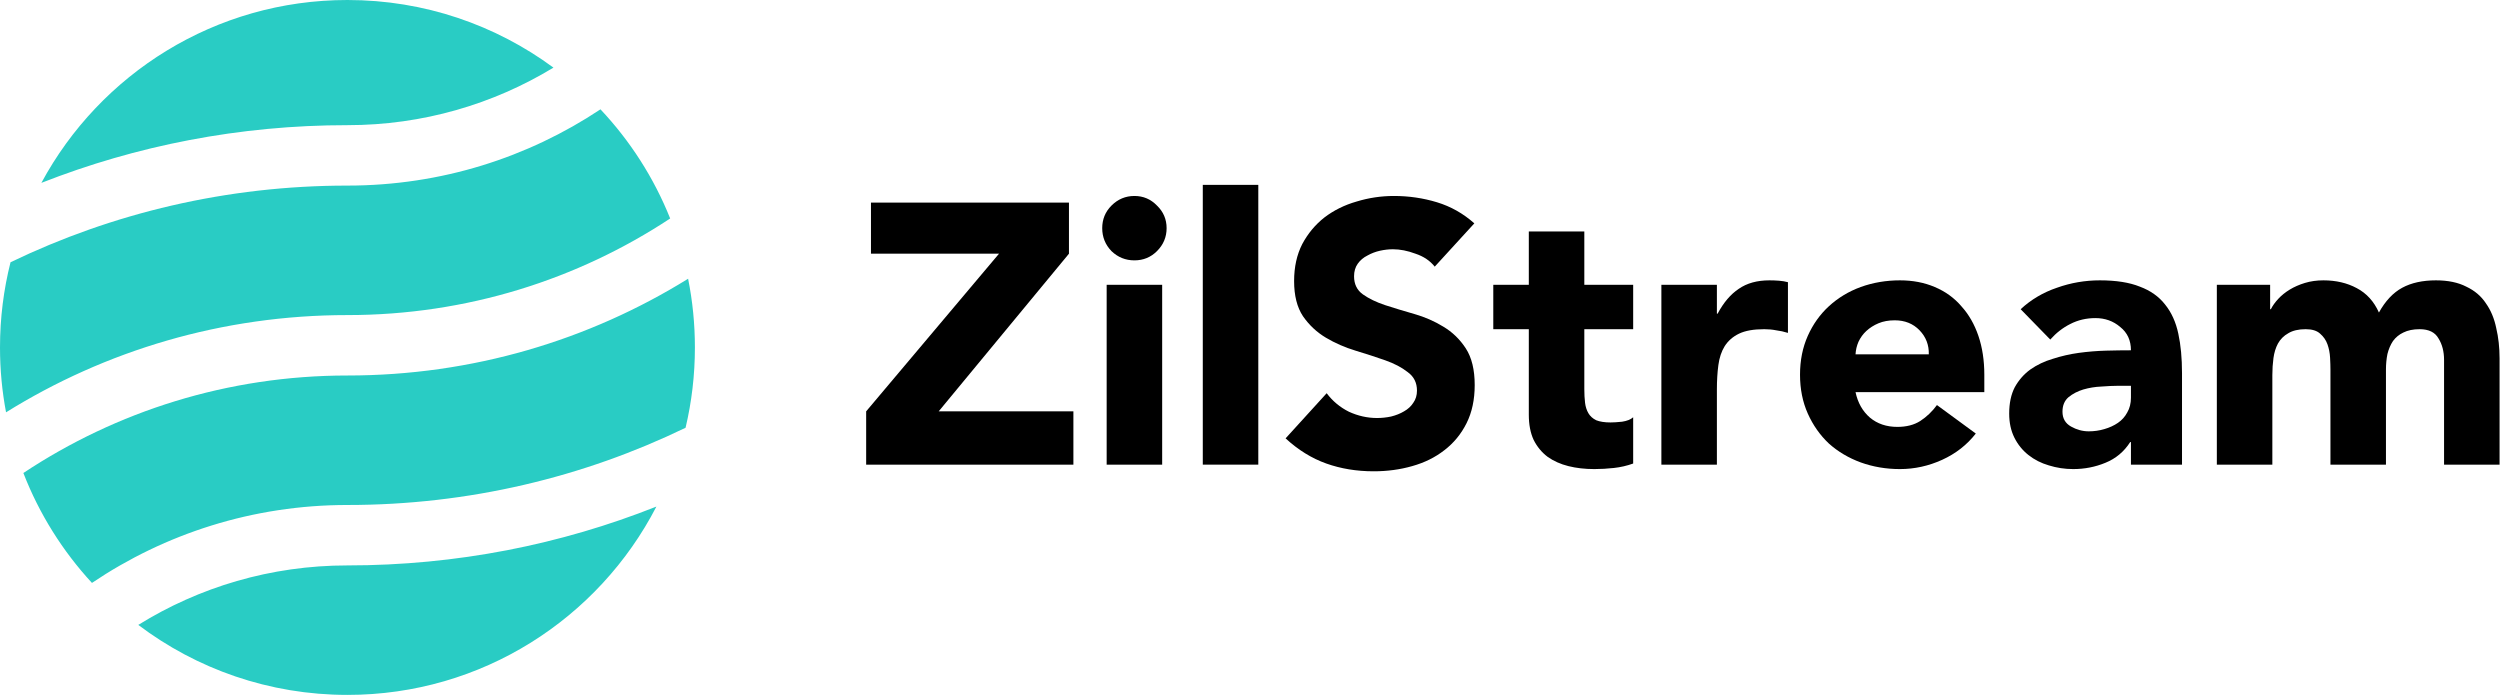
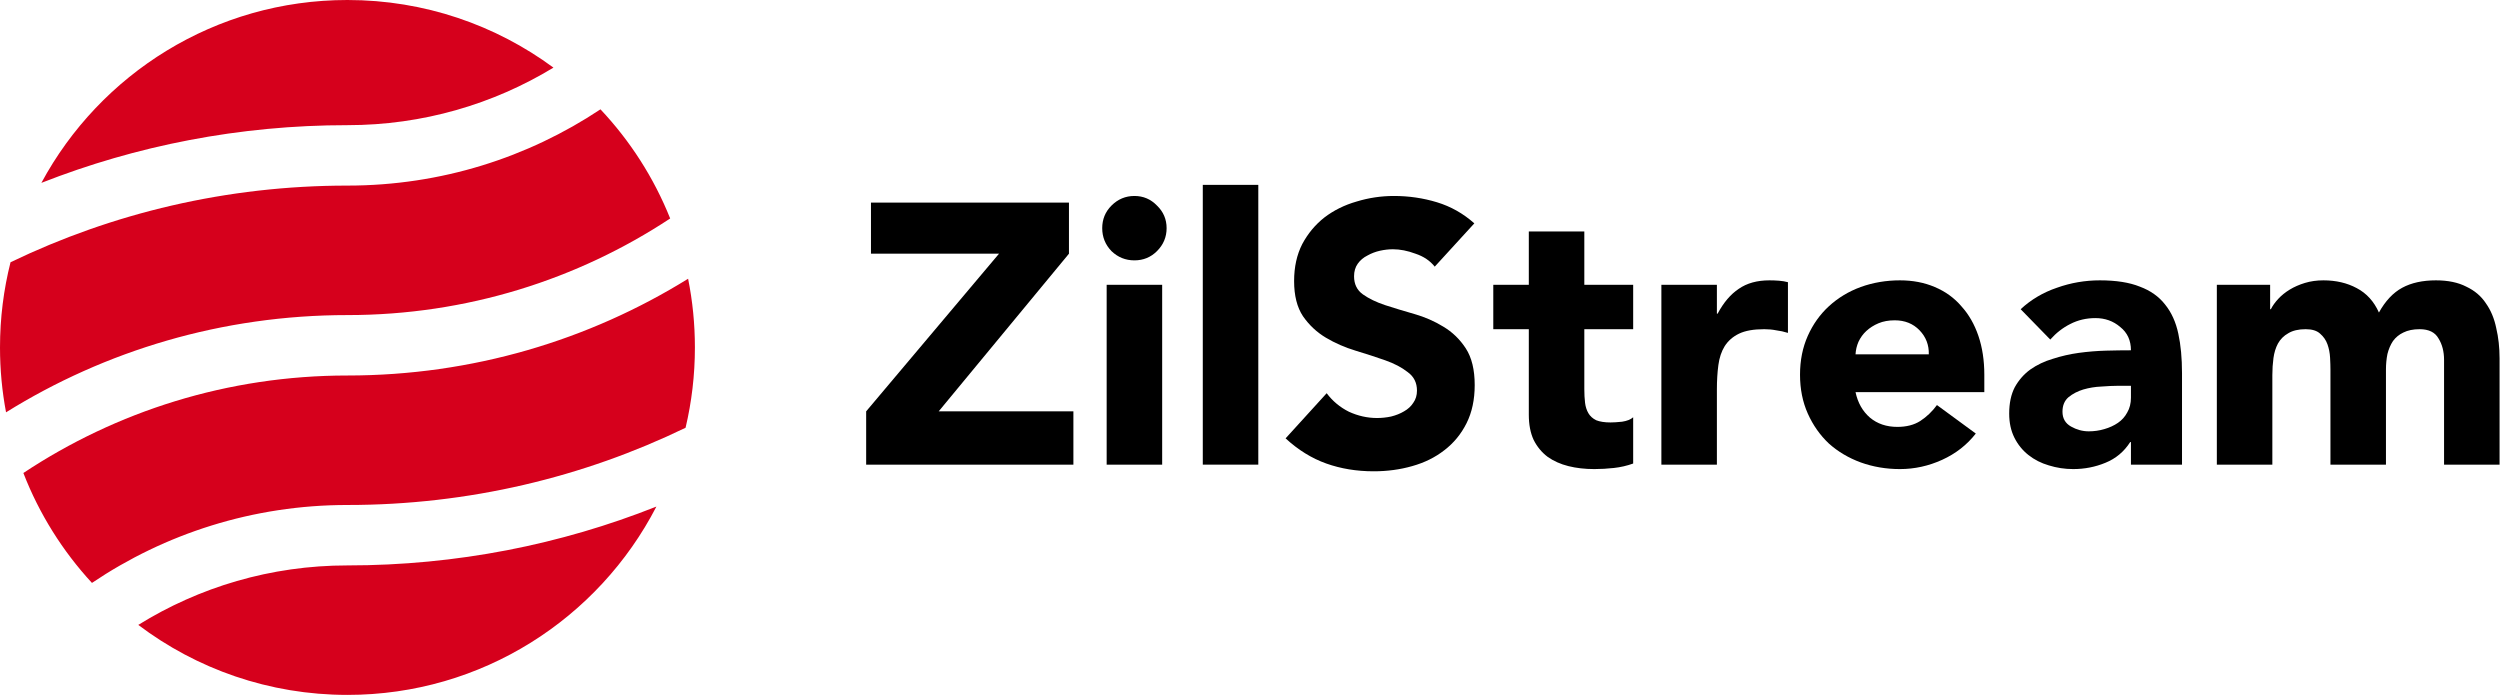
<svg xmlns="http://www.w3.org/2000/svg" width="1216" height="338" viewBox="0 0 1216 338" fill="none">
-   <path fill-rule="evenodd" clip-rule="evenodd" d="M169 60.882C116.457 60.882 66.238 70.832 20.124 88.95C48.659 35.992 104.626 0 169 0C206.507 0 241.161 12.219 269.197 32.892C239.985 50.653 205.687 60.882 169 60.882ZM5.117 127.563C54.692 103.666 110.282 90.273 169 90.273C214.505 90.273 256.819 76.615 292.068 53.175C306.465 68.466 318.044 86.441 325.974 106.269C280.935 135.969 226.986 153.255 169 153.255C108.052 153.255 51.149 170.569 2.939 200.548C1.01 190.327 0 179.781 0 169C0 154.703 1.775 140.821 5.117 127.563ZM169 182.646C110.732 182.646 56.541 200.1 11.37 230.066C19.095 249.994 30.491 268.093 44.728 283.532C80.215 259.599 122.976 245.627 169 245.627C227.948 245.627 283.743 232.13 333.464 208.057C336.43 195.52 338 182.443 338 169C338 157.559 336.863 146.383 334.696 135.58C286.565 165.419 229.794 182.646 169 182.646ZM169 275.019C131.665 275.019 96.805 285.612 67.26 303.956C95.563 325.327 130.802 338 169 338C234.442 338 291.197 300.803 319.275 246.398C272.778 264.866 222.075 275.019 169 275.019Z" fill="#29CCC4" />
+   <path fill-rule="evenodd" clip-rule="evenodd" d="M169 60.882C116.457 60.882 66.238 70.832 20.124 88.95C48.659 35.992 104.626 0 169 0C206.507 0 241.161 12.219 269.197 32.892C239.985 50.653 205.687 60.882 169 60.882ZM5.117 127.563C54.692 103.666 110.282 90.273 169 90.273C214.505 90.273 256.819 76.615 292.068 53.175C306.465 68.466 318.044 86.441 325.974 106.269C280.935 135.969 226.986 153.255 169 153.255C108.052 153.255 51.149 170.569 2.939 200.548C1.01 190.327 0 179.781 0 169C0 154.703 1.775 140.821 5.117 127.563ZM169 182.646C110.732 182.646 56.541 200.1 11.37 230.066C19.095 249.994 30.491 268.093 44.728 283.532C80.215 259.599 122.976 245.627 169 245.627C227.948 245.627 283.743 232.13 333.464 208.057C336.43 195.52 338 182.443 338 169C338 157.559 336.863 146.383 334.696 135.58C286.565 165.419 229.794 182.646 169 182.646ZM169 275.019C131.665 275.019 96.805 285.612 67.26 303.956C95.563 325.327 130.802 338 169 338C234.442 338 291.197 300.803 319.275 246.398C272.778 264.866 222.075 275.019 169 275.019Z" fill="#D6001C" />
  <path d="M421.3 200.08L485.92 123.4H423.64V98.56H519.94V123.4L456.58 200.08H522.1V226H421.3V200.08Z" fill="black" />
  <path d="M538.279 138.52H565.279V226H538.279V138.52ZM536.119 110.98C536.119 106.66 537.619 103 540.619 100C543.739 96.88 547.459 95.32 551.779 95.32C556.099 95.32 559.759 96.88 562.759 100C565.879 103 567.439 106.66 567.439 110.98C567.439 115.3 565.879 119.02 562.759 122.14C559.759 125.14 556.099 126.64 551.779 126.64C547.459 126.64 543.739 125.14 540.619 122.14C537.619 119.02 536.119 115.3 536.119 110.98Z" fill="black" />
  <path d="M585.037 89.92H612.037V226H585.037V89.92Z" fill="black" />
  <path d="M697.855 129.7C695.575 126.82 692.455 124.72 688.495 123.4C684.655 121.96 680.995 121.24 677.515 121.24C675.475 121.24 673.375 121.48 671.215 121.96C669.055 122.44 667.015 123.22 665.095 124.3C663.175 125.26 661.615 126.58 660.415 128.26C659.215 129.94 658.615 131.98 658.615 134.38C658.615 138.22 660.055 141.16 662.935 143.2C665.815 145.24 669.415 146.98 673.735 148.42C678.175 149.86 682.915 151.3 687.955 152.74C692.995 154.18 697.675 156.22 701.995 158.86C706.435 161.5 710.095 165.04 712.975 169.48C715.855 173.92 717.295 179.86 717.295 187.3C717.295 194.38 715.975 200.56 713.335 205.84C710.695 211.12 707.095 215.5 702.535 218.98C698.095 222.46 692.875 225.04 686.875 226.72C680.995 228.4 674.755 229.24 668.155 229.24C659.875 229.24 652.195 227.98 645.115 225.46C638.035 222.94 631.435 218.86 625.315 213.22L645.295 191.26C648.175 195.1 651.775 198.1 656.095 200.26C660.535 202.3 665.095 203.32 669.775 203.32C672.055 203.32 674.335 203.08 676.615 202.6C679.015 202 681.115 201.16 682.915 200.08C684.835 199 686.335 197.62 687.415 195.94C688.615 194.26 689.215 192.28 689.215 190C689.215 186.16 687.715 183.16 684.715 181C681.835 178.72 678.175 176.8 673.735 175.24C669.295 173.68 664.495 172.12 659.335 170.56C654.175 169 649.375 166.9 644.935 164.26C640.495 161.62 636.775 158.14 633.775 153.82C630.895 149.5 629.455 143.8 629.455 136.72C629.455 129.88 630.775 123.88 633.415 118.72C636.175 113.56 639.775 109.24 644.215 105.76C648.775 102.28 653.995 99.7 659.875 98.02C665.755 96.22 671.815 95.32 678.055 95.32C685.255 95.32 692.215 96.34 698.935 98.38C705.655 100.42 711.715 103.84 717.115 108.64L697.855 129.7Z" fill="black" />
  <path d="M794.374 160.12H770.614V189.28C770.614 191.68 770.734 193.9 770.974 195.94C771.214 197.86 771.754 199.54 772.594 200.98C773.434 202.42 774.694 203.56 776.374 204.4C778.174 205.12 780.514 205.48 783.394 205.48C784.834 205.48 786.694 205.36 788.974 205.12C791.374 204.76 793.174 204.04 794.374 202.96V225.46C791.374 226.54 788.254 227.26 785.014 227.62C781.774 227.98 778.594 228.16 775.474 228.16C770.914 228.16 766.714 227.68 762.874 226.72C759.034 225.76 755.674 224.26 752.794 222.22C749.914 220.06 747.634 217.3 745.954 213.94C744.394 210.58 743.614 206.5 743.614 201.7V160.12H726.334V138.52H743.614V112.6H770.614V138.52H794.374V160.12Z" fill="black" />
  <path d="M808.095 138.52H835.095V152.56H835.455C838.335 147.16 841.755 143.14 845.715 140.5C849.675 137.74 854.655 136.36 860.655 136.36C862.215 136.36 863.775 136.42 865.335 136.54C866.895 136.66 868.335 136.9 869.655 137.26V161.92C867.735 161.32 865.815 160.9 863.895 160.66C862.095 160.3 860.175 160.12 858.135 160.12C852.975 160.12 848.895 160.84 845.895 162.28C842.895 163.72 840.555 165.76 838.875 168.4C837.315 170.92 836.295 173.98 835.815 177.58C835.335 181.18 835.095 185.14 835.095 189.46V226H808.095V138.52Z" fill="black" />
  <path d="M961.031 210.88C956.711 216.4 951.251 220.66 944.651 223.66C938.051 226.66 931.211 228.16 924.131 228.16C917.411 228.16 911.051 227.08 905.051 224.92C899.171 222.76 894.011 219.7 889.571 215.74C885.251 211.66 881.831 206.8 879.311 201.16C876.791 195.52 875.531 189.22 875.531 182.26C875.531 175.3 876.791 169 879.311 163.36C881.831 157.72 885.251 152.92 889.571 148.96C894.011 144.88 899.171 141.76 905.051 139.6C911.051 137.44 917.411 136.36 924.131 136.36C930.371 136.36 936.011 137.44 941.051 139.6C946.211 141.76 950.531 144.88 954.011 148.96C957.611 152.92 960.371 157.72 962.291 163.36C964.211 169 965.171 175.3 965.171 182.26V190.72H902.531C903.611 195.88 905.951 200.02 909.551 203.14C913.151 206.14 917.591 207.64 922.871 207.64C927.311 207.64 931.031 206.68 934.031 204.76C937.151 202.72 939.851 200.14 942.131 197.02L961.031 210.88ZM938.171 172.36C938.291 167.8 936.791 163.9 933.671 160.66C930.551 157.42 926.531 155.8 921.611 155.8C918.611 155.8 915.971 156.28 913.691 157.24C911.411 158.2 909.431 159.46 907.751 161.02C906.191 162.46 904.931 164.2 903.971 166.24C903.131 168.16 902.651 170.2 902.531 172.36H938.171Z" fill="black" />
  <path d="M1036.49 215.02H1036.13C1033.13 219.7 1029.11 223.06 1024.07 225.1C1019.15 227.14 1013.93 228.16 1008.41 228.16C1004.33 228.16 1000.37 227.56 996.531 226.36C992.811 225.28 989.511 223.6 986.631 221.32C983.751 219.04 981.471 216.22 979.791 212.86C978.111 209.5 977.271 205.6 977.271 201.16C977.271 196.12 978.171 191.86 979.971 188.38C981.891 184.9 984.411 182.02 987.531 179.74C990.771 177.46 994.431 175.72 998.511 174.52C1002.59 173.2 1006.79 172.24 1011.11 171.64C1015.55 171.04 1019.93 170.68 1024.25 170.56C1028.69 170.44 1032.77 170.38 1036.49 170.38C1036.49 165.58 1034.75 161.8 1031.27 159.04C1027.91 156.16 1023.89 154.72 1019.21 154.72C1014.77 154.72 1010.69 155.68 1006.97 157.6C1003.37 159.4 1000.13 161.92 997.251 165.16L982.851 150.4C987.891 145.72 993.771 142.24 1000.49 139.96C1007.21 137.56 1014.17 136.36 1021.37 136.36C1029.29 136.36 1035.77 137.38 1040.81 139.42C1045.97 141.34 1050.05 144.22 1053.05 148.06C1056.17 151.9 1058.33 156.64 1059.53 162.28C1060.73 167.8 1061.33 174.22 1061.33 181.54V226H1036.49V215.02ZM1029.83 187.66C1027.79 187.66 1025.21 187.78 1022.09 188.02C1019.09 188.14 1016.15 188.62 1013.27 189.46C1010.51 190.3 1008.11 191.56 1006.07 193.24C1004.15 194.92 1003.19 197.26 1003.19 200.26C1003.19 203.5 1004.57 205.9 1007.33 207.46C1010.09 209.02 1012.97 209.8 1015.97 209.8C1018.61 209.8 1021.13 209.44 1023.53 208.72C1026.05 208 1028.27 206.98 1030.19 205.66C1032.11 204.34 1033.61 202.66 1034.69 200.62C1035.89 198.58 1036.49 196.18 1036.49 193.42V187.66H1029.83Z" fill="black" />
  <path d="M1078.27 138.52H1104.19V150.4H1104.55C1105.39 148.72 1106.59 147.04 1108.15 145.36C1109.71 143.68 1111.57 142.18 1113.73 140.86C1115.89 139.54 1118.35 138.46 1121.11 137.62C1123.87 136.78 1126.87 136.36 1130.11 136.36C1136.23 136.36 1141.63 137.62 1146.31 140.14C1151.11 142.66 1154.71 146.62 1157.11 152.02C1160.23 146.38 1164.01 142.36 1168.45 139.96C1172.89 137.56 1178.35 136.36 1184.83 136.36C1190.71 136.36 1195.63 137.38 1199.59 139.42C1203.67 141.34 1206.85 144.04 1209.13 147.52C1211.53 150.88 1213.21 154.9 1214.17 159.58C1215.25 164.14 1215.79 169.06 1215.79 174.34V226H1188.79V175.06C1188.79 170.98 1187.89 167.5 1186.09 164.62C1184.41 161.62 1181.35 160.12 1176.91 160.12C1173.79 160.12 1171.15 160.66 1168.99 161.74C1166.95 162.7 1165.27 164.08 1163.95 165.88C1162.75 167.68 1161.85 169.78 1161.25 172.18C1160.77 174.58 1160.53 177.1 1160.53 179.74V226H1133.53V179.74C1133.53 178.18 1133.47 176.26 1133.35 173.98C1133.23 171.7 1132.81 169.54 1132.09 167.5C1131.37 165.46 1130.17 163.72 1128.49 162.28C1126.93 160.84 1124.59 160.12 1121.47 160.12C1117.99 160.12 1115.17 160.78 1113.01 162.1C1110.85 163.3 1109.17 164.98 1107.97 167.14C1106.89 169.18 1106.17 171.52 1105.81 174.16C1105.45 176.8 1105.27 179.56 1105.27 182.44V226H1078.27V138.52Z" fill="black" />
</svg>
